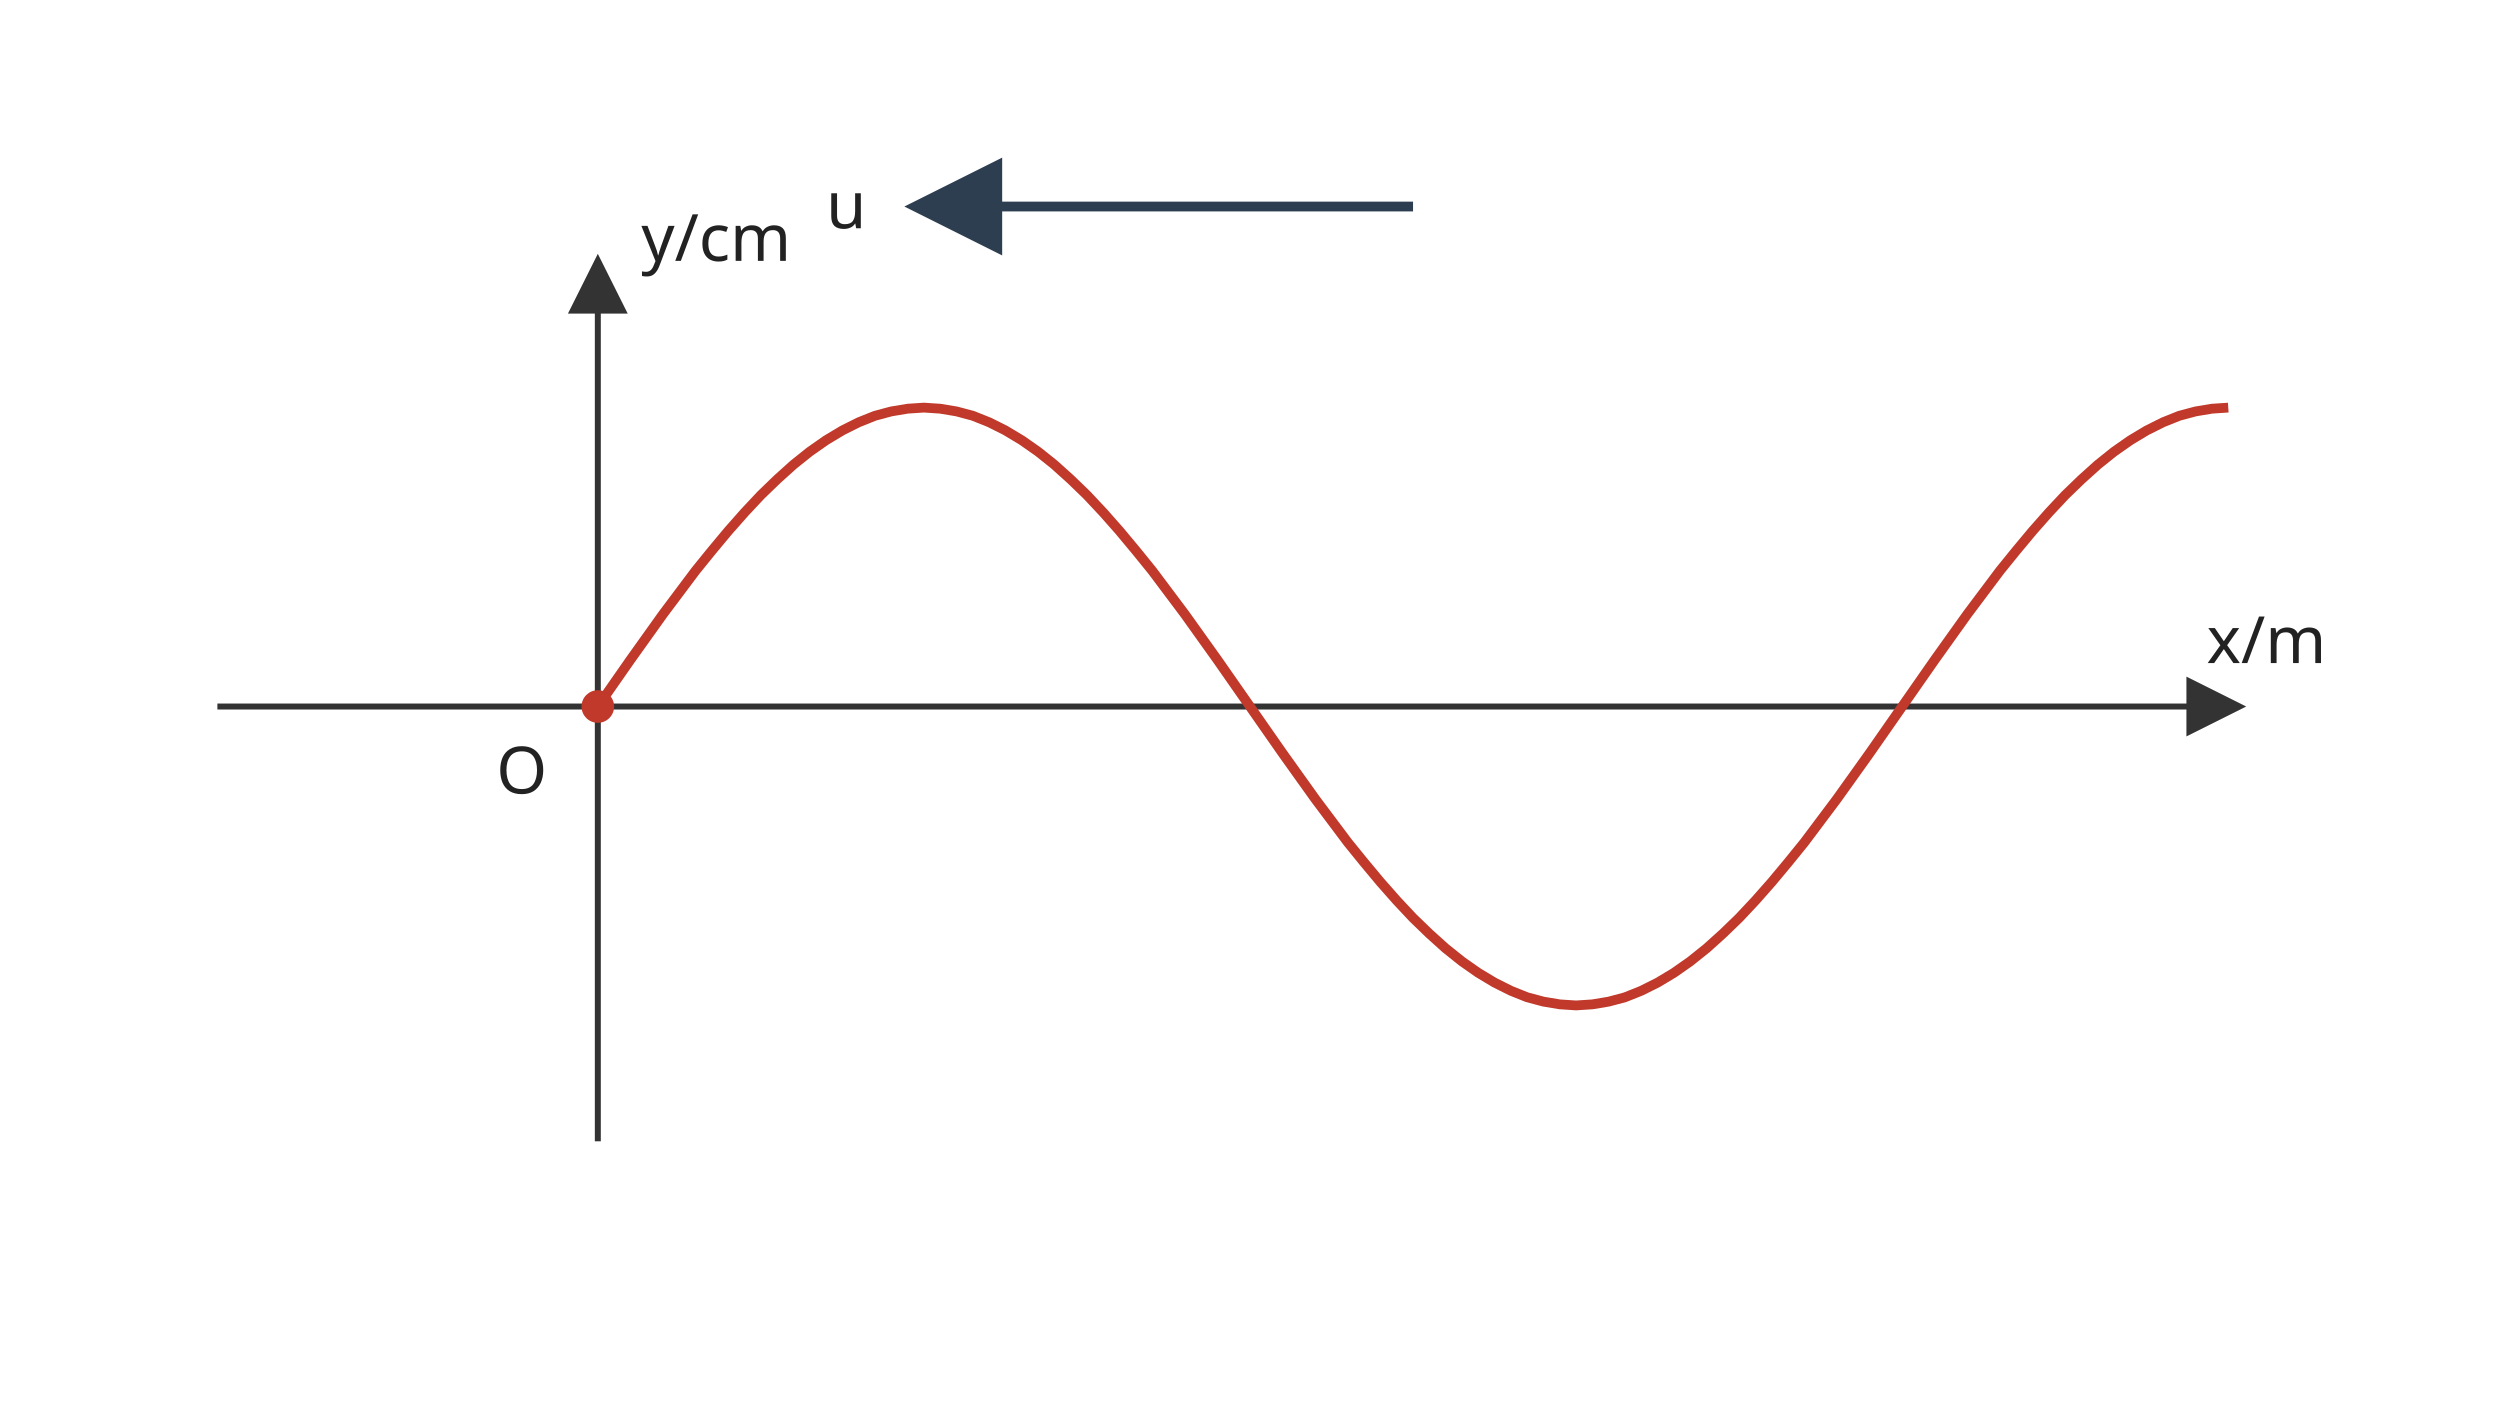
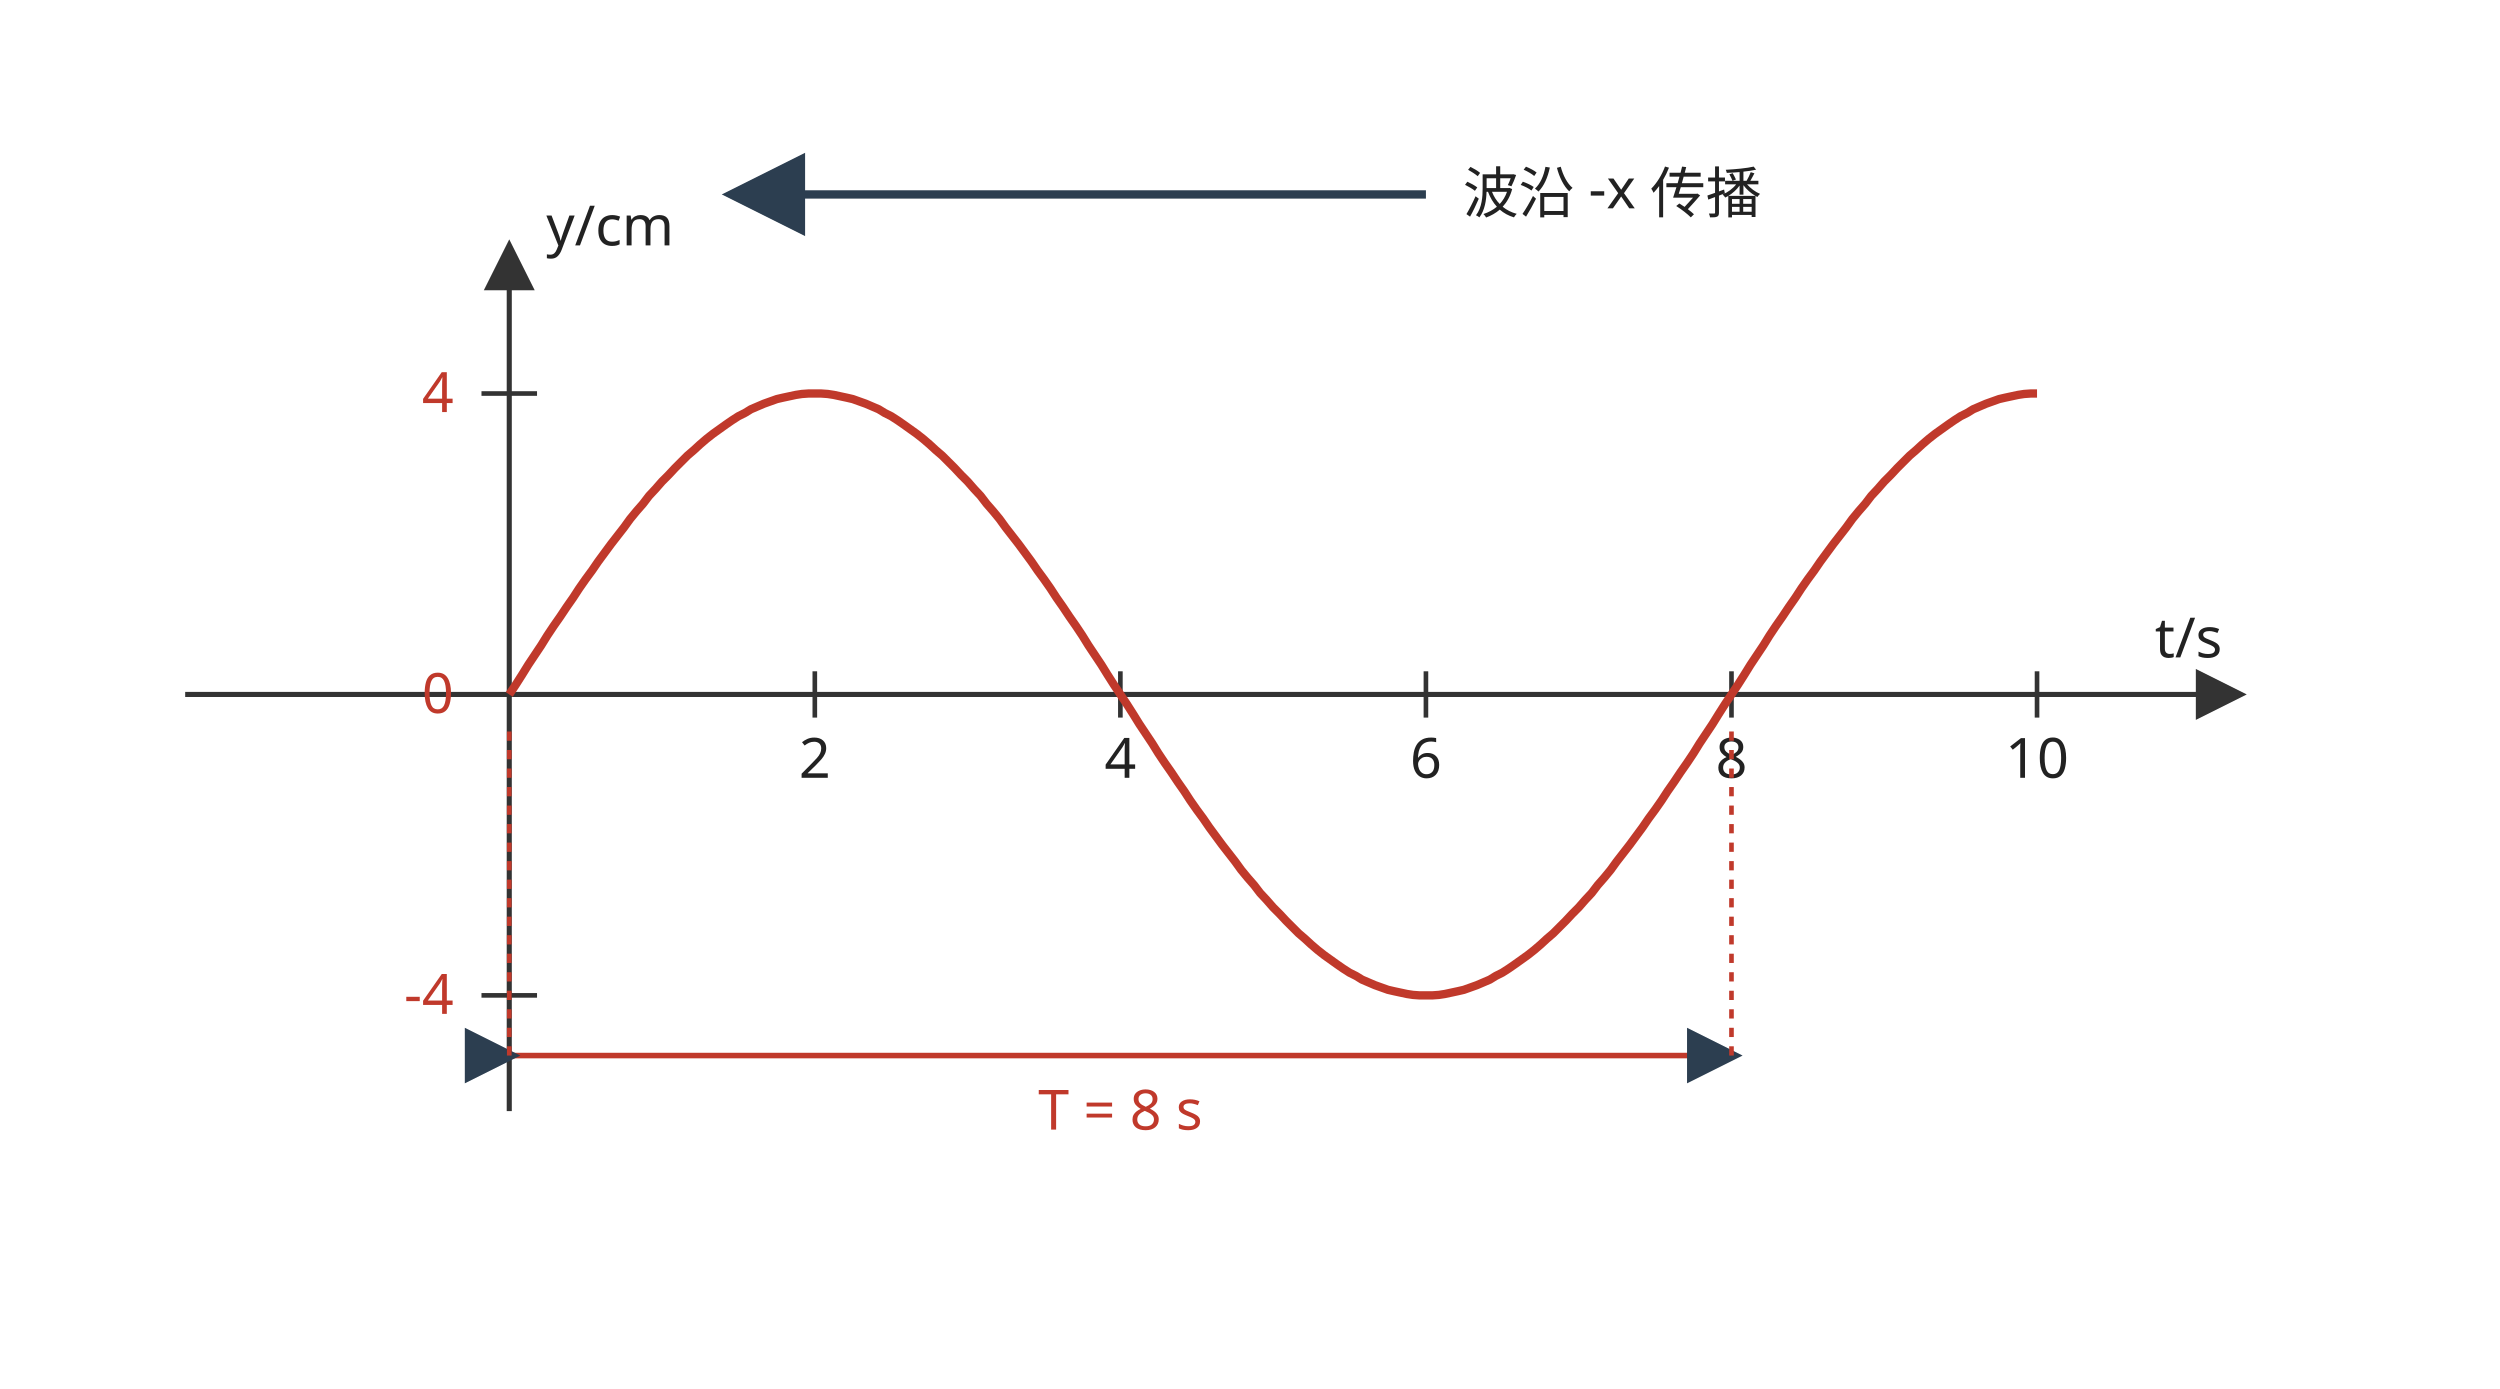
- <svg xmlns="http://www.w3.org/2000/svg" viewBox="0 0 460 260" font-family="sans-serif" font-size="12">
+ <svg xmlns="http://www.w3.org/2000/svg" viewBox="0 0 540 300" font-family="sans-serif" font-size="12">
  <style>
    .label { font-size: 12px; fill: #222; }
    .axis { stroke: #333; stroke-width: 1.1; fill: none; }
    .curve { stroke: #c0392b; stroke-width: 1.8; fill: none; stroke-linejoin: round; }
    .dash { stroke: #c0392b; stroke-dasharray: 3 2; fill: none; }
    .pt { fill: #c0392b; }
    .note { font-size: 12px; fill: #c0392b; }
+     .tick { stroke: #333; stroke-width: 1; }
+     .tickv { stroke: #333; stroke-width: 1; }
  </style>
  <defs>
    <marker id="axArrow" markerWidth="10" markerHeight="10" refX="7" refY="5" orient="auto">
      <polygon points="0 0, 10 5, 0 10" fill="#333" />
    </marker>
    <marker id="blArrow" markerWidth="10" markerHeight="10" refX="8" refY="5" orient="auto">
      <polygon points="0 0, 10 5, 0 10" fill="#2c3e50" />
    </marker>
  </defs>
-   <line x1="40" y1="130" x2="410" y2="130" class="axis" marker-end="url(#axArrow)" />
-   <line x1="110" y1="210" x2="110" y2="50" class="axis" marker-end="url(#axArrow)" />
-   <text class="label" x="406" y="122">x/m</text>
-   <text class="label" x="118" y="48">y/cm</text>
-   <line x1="260" y1="38" x2="170" y2="38" stroke="#2c3e50" stroke-width="1.8" marker-end="url(#blArrow)" />
-   <text class="label" x="152" y="42" fill="#2c3e50">u</text>
-   <path d="M 110.0,130.0 L 113.0,125.7 L 116.0,121.4 L 119.0,117.2 L 122.0,113.0 L 125.0,109.0 L 128.0,105.0 L 131.0,101.3 L 134.0,97.7 L 137.0,94.3 L 140.0,91.1 L 143.0,88.2 L 146.0,85.5 L 149.0,83.1 L 152.0,81.0 L 155.0,79.2 L 158.0,77.7 L 161.0,76.5 L 164.0,75.7 L 167.0,75.2 L 170.0,75.0 L 173.0,75.2 L 176.0,75.7 L 179.0,76.5 L 182.0,77.7 L 185.0,79.2 L 188.0,81.0 L 191.0,83.1 L 194.0,85.5 L 197.0,88.2 L 200.0,91.1 L 203.0,94.3 L 206.0,97.7 L 209.0,101.3 L 212.0,105.0 L 215.0,109.0 L 218.0,113.0 L 221.0,117.2 L 224.0,121.4 L 227.0,125.7 L 230.0,130.0 L 233.0,134.3 L 236.0,138.6 L 239.0,142.8 L 242.0,147.0 L 245.0,151.0 L 248.0,155.0 L 251.0,158.7 L 254.0,162.3 L 257.0,165.7 L 260.0,168.9 L 263.0,171.8 L 266.0,174.5 L 269.0,176.9 L 272.0,179.0 L 275.0,180.8 L 278.0,182.3 L 281.0,183.5 L 284.0,184.3 L 287.0,184.8 L 290.0,185.0 L 293.0,184.8 L 296.0,184.3 L 299.0,183.5 L 302.0,182.3 L 305.0,180.8 L 308.0,179.0 L 311.0,176.9 L 314.0,174.5 L 317.0,171.8 L 320.0,168.9 L 323.0,165.7 L 326.0,162.3 L 329.0,158.7 L 332.0,155.0 L 335.0,151.0 L 338.0,147.0 L 341.0,142.8 L 344.0,138.6 L 347.0,134.3 L 350.0,130.0 L 353.0,125.7 L 356.0,121.4 L 359.0,117.2 L 362.0,113.0 L 365.0,109.0 L 368.0,105.0 L 371.0,101.3 L 374.0,97.7 L 377.0,94.3 L 380.0,91.1 L 383.0,88.2 L 386.0,85.5 L 389.0,83.1 L 392.0,81.0 L 395.0,79.2 L 398.0,77.7 L 401.0,76.5 L 404.0,75.7 L 407.0,75.2 L 410.0,75.0" class="curve" />
-   <circle cx="110" cy="130" r="3" class="pt" />
-   <text class="label" x="96" y="146" text-anchor="middle">O</text>
+   <line x1="40" y1="150" x2="482.0" y2="150" class="axis" marker-end="url(#axArrow)" />
+   <line x1="110" y1="240" x2="110" y2="55" class="axis" marker-end="url(#axArrow)" />
+   <text class="label" x="480.0" y="142" text-anchor="end">t/s</text>
+   <text class="label" x="118" y="53">y/cm</text>
+   <line x1="104" y1="85.0" x2="116" y2="85.0" class="tickv" />
+   <text class="note" x="98" y="89.0" text-anchor="end">4</text>
+   <line x1="104" y1="150.0" x2="116" y2="150.0" class="tickv" />
+   <text class="note" x="98" y="154.0" text-anchor="end">0</text>
+   <line x1="104" y1="215.0" x2="116" y2="215.0" class="tickv" />
+   <text class="note" x="98" y="219.0" text-anchor="end">-4</text>
+   <line x1="176.0" y1="145" x2="176.0" y2="155" class="tickv" />
+   <text class="label" x="176.0" y="168" text-anchor="middle">2</text>
+   <line x1="242.0" y1="145" x2="242.0" y2="155" class="tickv" />
+   <text class="label" x="242.0" y="168" text-anchor="middle">4</text>
+   <line x1="308.0" y1="145" x2="308.0" y2="155" class="tickv" />
+   <text class="label" x="308.0" y="168" text-anchor="middle">6</text>
+   <line x1="374.0" y1="145" x2="374.0" y2="155" class="tickv" />
+   <text class="label" x="374.0" y="168" text-anchor="middle">8</text>
+   <line x1="440.0" y1="145" x2="440.0" y2="155" class="tickv" />
+   <text class="label" x="440.0" y="168" text-anchor="middle">10</text>
+   <path d="M 110.0,150.0 L 111.4,147.9 L 112.8,145.7 L 114.1,143.6 L 115.5,141.5 L 116.9,139.4 L 118.2,137.3 L 119.6,135.2 L 121.0,133.2 L 122.4,131.1 L 123.8,129.1 L 125.1,127.1 L 126.5,125.1 L 127.9,123.2 L 129.2,121.3 L 130.6,119.4 L 132.0,117.5 L 133.4,115.7 L 134.8,113.9 L 136.1,112.1 L 137.5,110.4 L 138.9,108.8 L 140.2,107.1 L 141.6,105.6 L 143.0,104.0 L 144.4,102.6 L 145.8,101.1 L 147.1,99.8 L 148.5,98.4 L 149.9,97.2 L 151.2,96.0 L 152.6,94.8 L 154.0,93.7 L 155.4,92.7 L 156.8,91.7 L 158.1,90.8 L 159.5,89.9 L 160.9,89.2 L 162.2,88.4 L 163.6,87.8 L 165.0,87.2 L 166.4,86.7 L 167.8,86.2 L 169.1,85.9 L 170.5,85.6 L 171.9,85.3 L 173.2,85.1 L 174.6,85.0 L 176.0,85.0 L 177.4,85.0 L 178.8,85.1 L 180.1,85.3 L 181.5,85.6 L 182.9,85.9 L 184.2,86.2 L 185.6,86.7 L 187.0,87.2 L 188.4,87.8 L 189.8,88.4 L 191.1,89.2 L 192.5,89.9 L 193.9,90.8 L 195.2,91.7 L 196.6,92.7 L 198.0,93.7 L 199.4,94.8 L 200.8,96.0 L 202.1,97.2 L 203.5,98.4 L 204.9,99.8 L 206.2,101.1 L 207.6,102.6 L 209.0,104.0 L 210.4,105.6 L 211.8,107.1 L 213.1,108.8 L 214.5,110.4 L 215.9,112.1 L 217.2,113.9 L 218.6,115.7 L 220.0,117.5 L 221.4,119.4 L 222.8,121.3 L 224.1,123.2 L 225.5,125.1 L 226.9,127.1 L 228.2,129.1 L 229.6,131.1 L 231.0,133.2 L 232.4,135.2 L 233.8,137.3 L 235.1,139.4 L 236.5,141.5 L 237.9,143.6 L 239.2,145.7 L 240.6,147.9 L 242.0,150.0 L 243.4,152.1 L 244.8,154.3 L 246.1,156.4 L 247.5,158.5 L 248.9,160.6 L 250.2,162.7 L 251.6,164.8 L 253.0,166.8 L 254.4,168.9 L 255.8,170.9 L 257.1,172.9 L 258.5,174.9 L 259.9,176.8 L 261.2,178.7 L 262.6,180.6 L 264.0,182.5 L 265.4,184.3 L 266.8,186.1 L 268.1,187.9 L 269.5,189.6 L 270.9,191.2 L 272.2,192.9 L 273.6,194.4 L 275.0,196.0 L 276.4,197.4 L 277.8,198.9 L 279.1,200.2 L 280.5,201.6 L 281.9,202.8 L 283.2,204.0 L 284.6,205.2 L 286.0,206.3 L 287.4,207.3 L 288.8,208.3 L 290.1,209.2 L 291.5,210.1 L 292.9,210.8 L 294.2,211.6 L 295.6,212.2 L 297.0,212.8 L 298.4,213.3 L 299.8,213.8 L 301.1,214.1 L 302.5,214.4 L 303.9,214.7 L 305.2,214.9 L 306.6,215.0 L 308.0,215.0 L 309.4,215.0 L 310.8,214.9 L 312.1,214.7 L 313.5,214.4 L 314.9,214.1 L 316.2,213.8 L 317.6,213.3 L 319.0,212.8 L 320.4,212.2 L 321.8,211.6 L 323.1,210.8 L 324.5,210.1 L 325.9,209.2 L 327.2,208.3 L 328.6,207.3 L 330.0,206.3 L 331.4,205.2 L 332.8,204.0 L 334.1,202.8 L 335.5,201.6 L 336.9,200.2 L 338.2,198.9 L 339.6,197.4 L 341.0,196.0 L 342.4,194.4 L 343.8,192.9 L 345.1,191.2 L 346.5,189.6 L 347.9,187.9 L 349.2,186.1 L 350.6,184.3 L 352.0,182.5 L 353.4,180.6 L 354.8,178.7 L 356.1,176.8 L 357.5,174.9 L 358.9,172.9 L 360.2,170.9 L 361.6,168.9 L 363.0,166.8 L 364.4,164.8 L 365.8,162.7 L 367.1,160.6 L 368.5,158.5 L 369.9,156.4 L 371.2,154.3 L 372.6,152.1 L 374.0,150.0 L 375.4,147.9 L 376.8,145.7 L 378.1,143.6 L 379.5,141.5 L 380.9,139.4 L 382.2,137.3 L 383.6,135.2 L 385.0,133.2 L 386.4,131.1 L 387.8,129.1 L 389.1,127.1 L 390.5,125.1 L 391.9,123.2 L 393.2,121.3 L 394.6,119.4 L 396.0,117.5 L 397.4,115.7 L 398.8,113.9 L 400.1,112.1 L 401.5,110.4 L 402.9,108.8 L 404.2,107.1 L 405.6,105.6 L 407.0,104.0 L 408.4,102.6 L 409.8,101.1 L 411.1,99.8 L 412.5,98.4 L 413.9,97.2 L 415.2,96.0 L 416.6,94.8 L 418.0,93.7 L 419.4,92.7 L 420.8,91.7 L 422.1,90.8 L 423.5,89.9 L 424.9,89.2 L 426.2,88.4 L 427.6,87.8 L 429.0,87.2 L 430.4,86.7 L 431.8,86.2 L 433.1,85.9 L 434.5,85.6 L 435.9,85.3 L 437.2,85.1 L 438.6,85.0 L 440.0,85.0" class="curve" />
+   <line x1="308.0" y1="42" x2="159.5" y2="42" stroke="#2c3e50" stroke-width="1.8" marker-end="url(#blArrow)" />
+   <text class="label" x="316.0" y="46" fill="#2c3e50">波沿 -x 传播</text>
+   <line x1="110.0" y1="228" x2="374.0" y2="228" stroke="#c0392b" stroke-width="1.2" marker-start="url(#blArrow)" marker-end="url(#blArrow)" />
+   <line x1="110.0" y1="228" x2="110.0" y2="156" stroke="#c0392b" stroke-dasharray="2 2" />
+   <line x1="374.0" y1="228" x2="374.0" y2="156" stroke="#c0392b" stroke-dasharray="2 2" />
+   <text class="note" x="242.0" y="244" text-anchor="middle">T = 8 s</text>
</svg>
